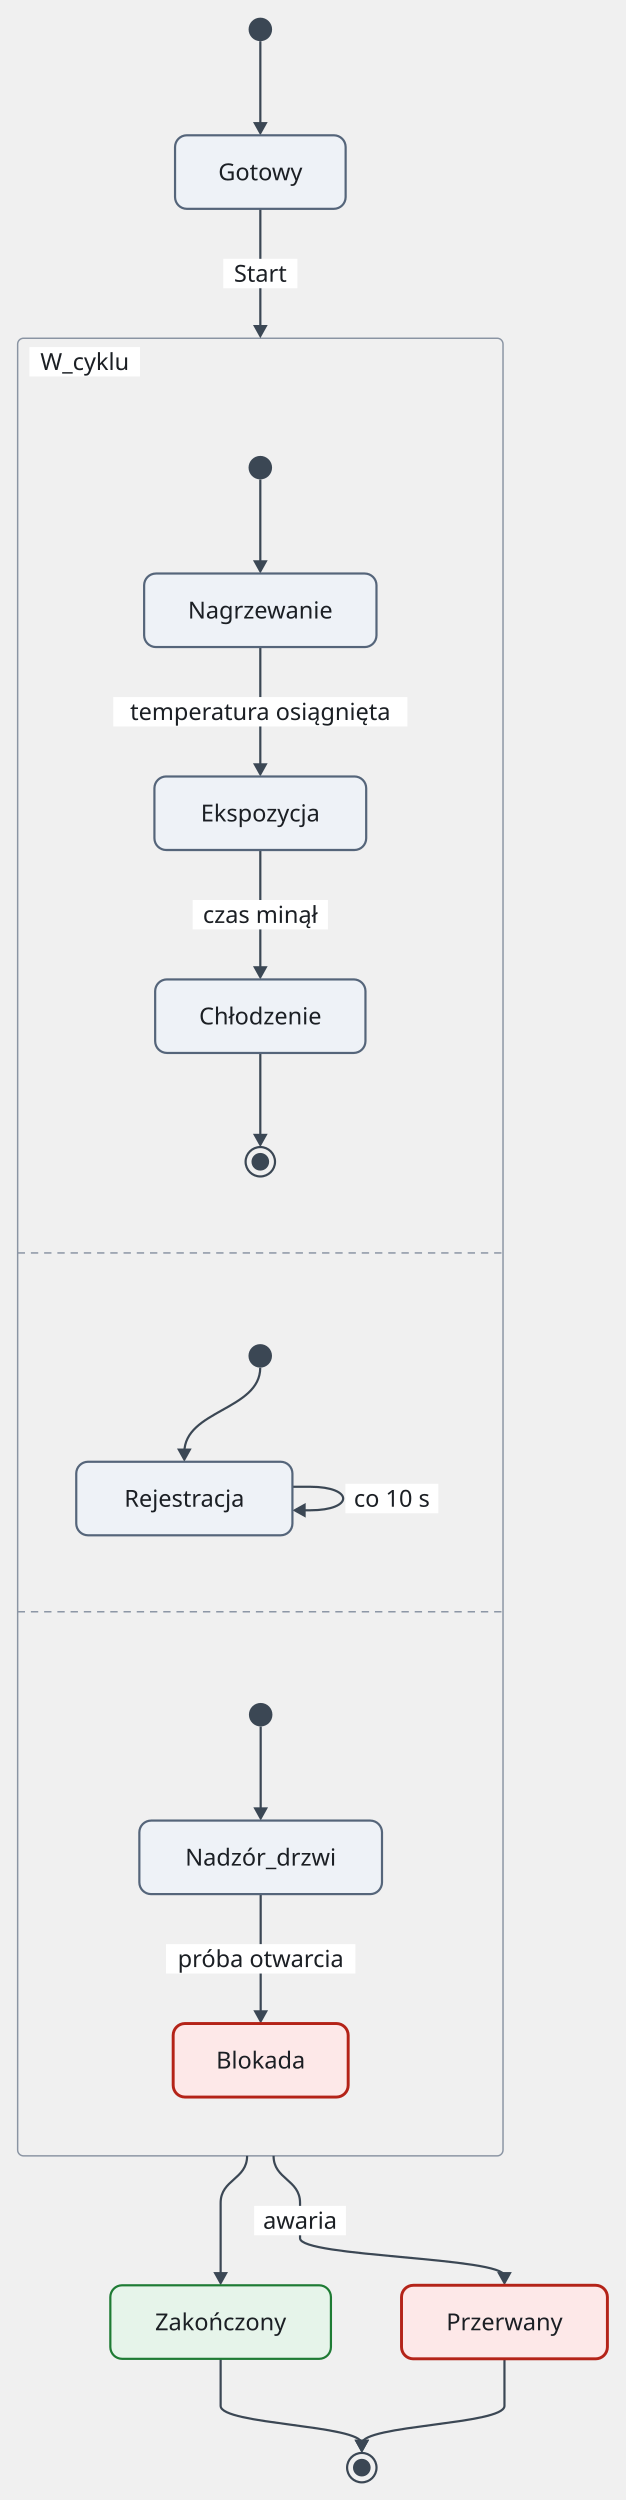
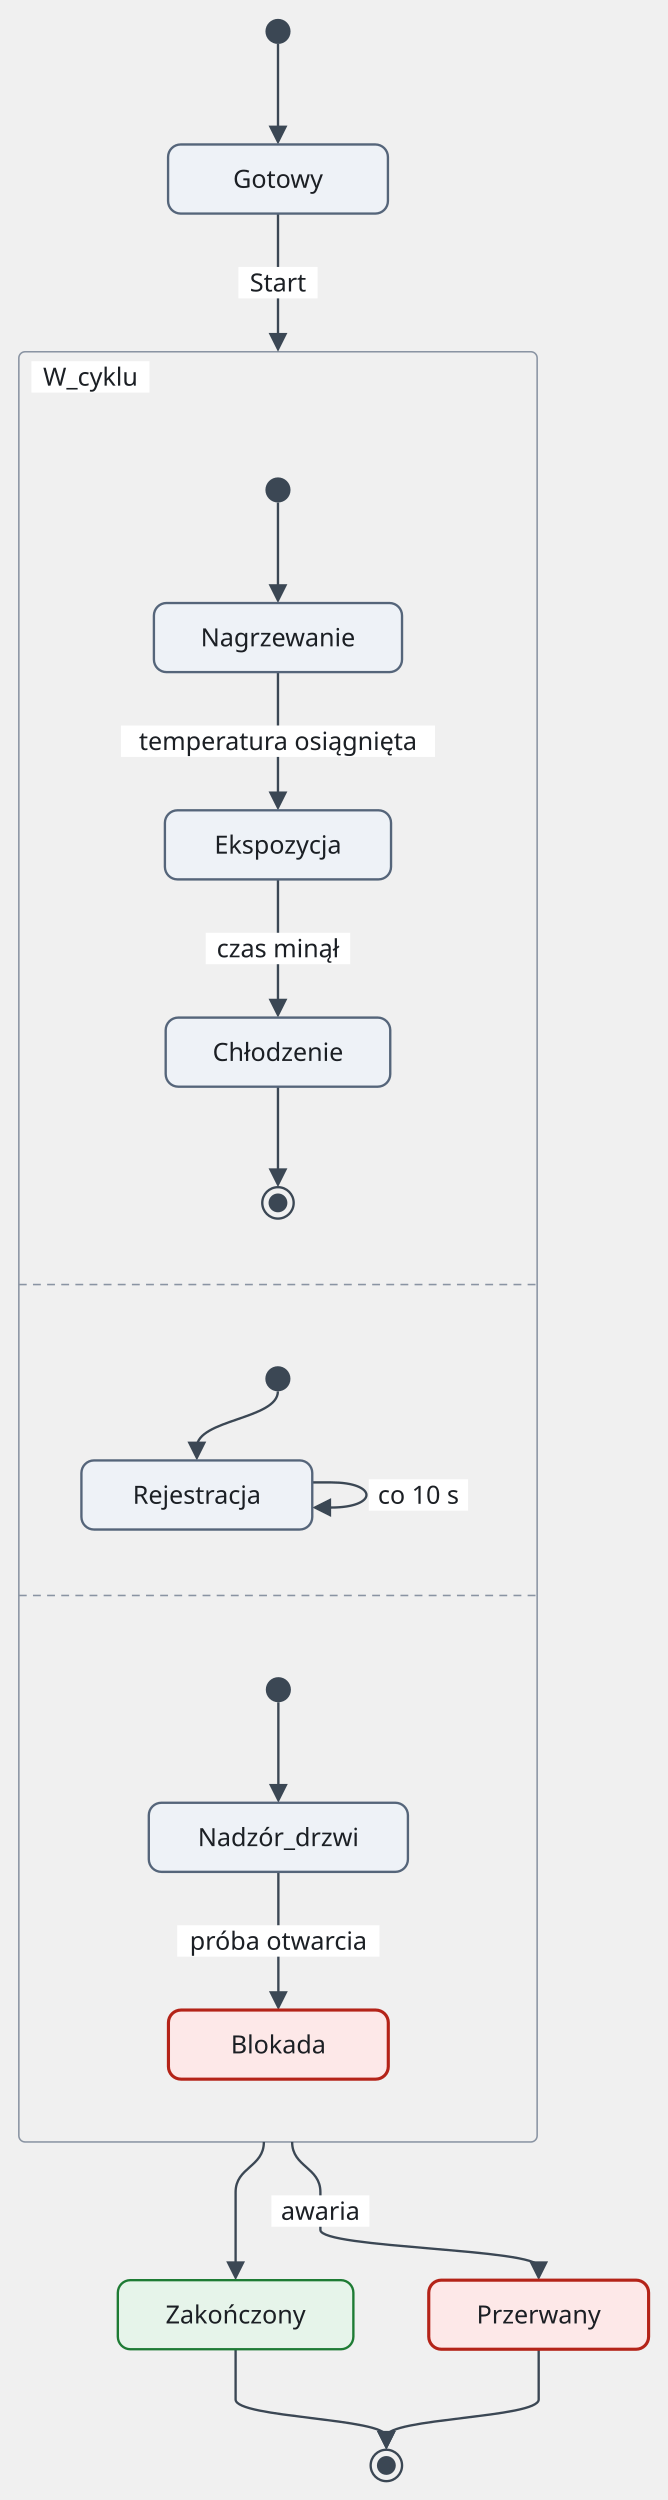
- <svg xmlns="http://www.w3.org/2000/svg" version="1.1" width="425.03" height="1700" viewBox="-12.03 -12 425.03 1700" role="img" font-family="Recursive, sans-serif" font-size="16">
-   <rect class="cluster" x="-0.03" y="218" width="330.05" height="1236" rx="4" fill="none" stroke="#8a94a3" stroke-width="1" />
-   <line class="region-divider" x1="-0.03" y1="840" x2="330.03" y2="840" fill="none" stroke="#8a94a3" stroke-width="1" stroke-dasharray="5 4" />
-   <line class="region-divider" x1="-0.03" y1="1084" x2="330.03" y2="1084" fill="none" stroke="#8a94a3" stroke-width="1" stroke-dasharray="5 4" />
-   <rect class="cluster" x="43.98" y="268" width="242" height="540" rx="4" fill="none" />
-   <rect class="cluster" x="19.92" y="872" width="290.1" height="180" rx="4" fill="none" />
-   <rect class="cluster" x="62.22" y="1116" width="205.5" height="318" rx="4" fill="none" />
-   <path class="edge" d="M164.98 314 L164.98 346 L164.98 371.7" fill="none" stroke="#3b4754" stroke-width="1.5" />
-   <path class="edge" d="M164.98 428 L164.98 460 L164.98 484 L164.98 509.7" fill="none" stroke="#3b4754" stroke-width="1.5" />
-   <path class="edge" d="M164.98 566 L164.98 598 L164.98 622 L164.98 647.7" fill="none" stroke="#3b4754" stroke-width="1.5" />
-   <path class="edge" d="M164.98 704 L164.98 736 L164.98 761.7" fill="none" stroke="#3b4754" stroke-width="1.5" />
-   <path class="edge" d="M186.83 999 L198.83 999 C228.83 999 228.83 1015 198.83 1015 L193.13 1015" fill="none" stroke="#3b4754" stroke-width="1.5" />
-   <path class="edge" d="M164.93 918 C164.93 946.85 113.32 946.85 113.32 975.7" fill="none" stroke="#3b4754" stroke-width="1.5" />
-   <path class="edge" d="M165.23 1162 L165.23 1194 L165.23 1219.7" fill="none" stroke="#3b4754" stroke-width="1.5" />
-   <path class="edge" d="M165.23 1276 L165.23 1308 L165.23 1332 L165.23 1357.7" fill="none" stroke="#3b4754" stroke-width="1.5" />
-   <path class="edge" d="M165 16 L165 48 L165 73.7" fill="none" stroke="#3b4754" stroke-width="1.5" />
-   <path class="edge" d="M165 130 L165 162 L165 186 L165 211.7" fill="none" stroke="#3b4754" stroke-width="1.5" />
-   <path class="edge" d="M156 1454 C156 1470 138 1470 138 1486 L138 1510 L138 1535.7" fill="none" stroke="#3b4754" stroke-width="1.5" />
-   <path class="edge" d="M174 1454 C174 1470 192 1470 192 1486 L192 1510 C192 1522.85 331 1522.85 331 1535.7" fill="none" stroke="#3b4754" stroke-width="1.5" />
-   <path class="edge" d="M138 1592 L138 1624 C138 1636.85 234 1636.85 234 1649.7" fill="none" stroke="#3b4754" stroke-width="1.5" />
-   <path class="edge" d="M331 1592 L331 1624 C331 1636.85 234 1636.85 234 1649.7" fill="none" stroke="#3b4754" stroke-width="1.5" />
-   <rect class="cluster-title-background" x="7.97" y="224" width="75.2" height="20" fill="#ffffff" />
-   <rect class="cluster-title-background" x="51.98" y="274" width="8" height="0" fill="#ffffff" />
-   <rect class="edge-label-background" x="64.98" y="462" width="200" height="20" fill="#ffffff" />
-   <rect class="edge-label-background" x="118.98" y="600" width="92" height="20" fill="#ffffff" />
-   <rect class="cluster-title-background" x="27.92" y="878" width="8" height="0" fill="#ffffff" />
-   <rect class="edge-label-background" x="222.83" y="997" width="63.2" height="20" fill="#ffffff" />
-   <rect class="cluster-title-background" x="70.22" y="1122" width="8" height="0" fill="#ffffff" />
-   <rect class="edge-label-background" x="100.83" y="1310" width="128.8" height="20" fill="#ffffff" />
-   <rect class="edge-label-background" x="139.8" y="164" width="50.4" height="20" fill="#ffffff" />
-   <rect class="edge-label-background" x="160.8" y="1488" width="62.4" height="20" fill="#ffffff" />
-   <polygon class="arrowhead" points="164.98,378 159.98,369 169.98,369" fill="#3b4754" />
-   <polygon class="arrowhead" points="164.98,516 159.98,507 169.98,507" fill="#3b4754" />
-   <polygon class="arrowhead" points="164.98,654 159.98,645 169.98,645" fill="#3b4754" />
-   <polygon class="arrowhead" points="164.98,768 159.98,759 169.98,759" fill="#3b4754" />
-   <polygon class="arrowhead" points="186.83,1015 195.83,1010 195.83,1020" fill="#3b4754" />
-   <polygon class="arrowhead" points="113.32,982 108.32,973 118.32,973" fill="#3b4754" />
-   <polygon class="arrowhead" points="165.23,1226 160.23,1217 170.23,1217" fill="#3b4754" />
-   <polygon class="arrowhead" points="165.23,1364 160.23,1355 170.23,1355" fill="#3b4754" />
-   <polygon class="arrowhead" points="165,80 160,71 170,71" fill="#3b4754" />
-   <polygon class="arrowhead" points="165,218 160,209 170,209" fill="#3b4754" />
-   <polygon class="arrowhead" points="138,1542 133,1533 143,1533" fill="#3b4754" />
-   <polygon class="arrowhead" points="331,1542 326,1533 336,1533" fill="#3b4754" />
-   <polygon class="arrowhead" points="234,1656 229,1647 239,1647" fill="#3b4754" />
-   <polygon class="arrowhead" points="234,1656 229,1647 239,1647" fill="#3b4754" />
+ <svg xmlns="http://www.w3.org/2000/svg" version="1.1" width="425.03" height="1592" viewBox="-12.03 -12 425.03 1592" role="img" font-family="Recursive, sans-serif" font-size="16">
+   <rect class="cluster" x="-0.03" y="212" width="330.05" height="1140" rx="4" fill="none" stroke="#8a94a3" stroke-width="1" />
+   <line class="region-divider" x1="-0.03" y1="806" x2="330.03" y2="806" fill="none" stroke="#8a94a3" stroke-width="1" stroke-dasharray="5 4" />
+   <line class="region-divider" x1="-0.03" y1="1004" x2="330.03" y2="1004" fill="none" stroke="#8a94a3" stroke-width="1" stroke-dasharray="5 4" />
+   <rect class="cluster" x="43.98" y="262" width="242" height="522" rx="4" fill="none" />
+   <rect class="cluster" x="19.92" y="828" width="290.1" height="154" rx="4" fill="none" />
+   <rect class="cluster" x="62.22" y="1026" width="205.5" height="306" rx="4" fill="none" />
+   <path class="edge" d="M164.98 308 L164.98 340 L164.98 363.6" fill="none" stroke="#3b4754" stroke-width="1.5" />
+   <path class="edge" d="M164.98 416 L164.98 448 L164.98 472 L164.98 495.6" fill="none" stroke="#3b4754" stroke-width="1.5" />
+   <path class="edge" d="M164.98 548 L164.98 580 L164.98 604 L164.98 627.6" fill="none" stroke="#3b4754" stroke-width="1.5" />
+   <path class="edge" d="M164.98 680 L164.98 712 L164.98 735.6" fill="none" stroke="#3b4754" stroke-width="1.5" />
+   <path class="edge" d="M186.83 932 L198.83 932 C228.83 932 228.83 948 198.83 948 L195.23 948" fill="none" stroke="#3b4754" stroke-width="1.5" />
+   <path class="edge" d="M164.93 874 C164.93 891.8 113.32 891.8 113.32 909.6" fill="none" stroke="#3b4754" stroke-width="1.5" />
+   <path class="edge" d="M165.23 1072 L165.23 1104 L165.23 1127.6" fill="none" stroke="#3b4754" stroke-width="1.5" />
+   <path class="edge" d="M165.23 1180 L165.23 1212 L165.23 1236 L165.23 1259.6" fill="none" stroke="#3b4754" stroke-width="1.5" />
+   <path class="edge" d="M165 16 L165 48 L165 71.6" fill="none" stroke="#3b4754" stroke-width="1.5" />
+   <path class="edge" d="M165 124 L165 156 L165 180 L165 203.6" fill="none" stroke="#3b4754" stroke-width="1.5" />
+   <path class="edge" d="M156 1352 C156 1368 138 1368 138 1384 L138 1408 L138 1431.6" fill="none" stroke="#3b4754" stroke-width="1.5" />
+   <path class="edge" d="M174 1352 C174 1368 192 1368 192 1384 L192 1408 C192 1419.8 331 1419.8 331 1431.6" fill="none" stroke="#3b4754" stroke-width="1.5" />
+   <path class="edge" d="M138 1484 L138 1516 C138 1527.8 234 1527.8 234 1539.6" fill="none" stroke="#3b4754" stroke-width="1.5" />
+   <path class="edge" d="M331 1484 L331 1516 C331 1527.8 234 1527.8 234 1539.6" fill="none" stroke="#3b4754" stroke-width="1.5" />
+   <rect class="cluster-title-background" x="7.97" y="218" width="75.2" height="20" fill="#ffffff" />
+   <rect class="cluster-title-background" x="51.98" y="268" width="8" height="0" fill="#ffffff" />
+   <rect class="edge-label-background" x="64.98" y="450" width="200" height="20" fill="#ffffff" />
+   <rect class="edge-label-background" x="118.98" y="582" width="92" height="20" fill="#ffffff" />
+   <rect class="cluster-title-background" x="27.92" y="834" width="8" height="0" fill="#ffffff" />
+   <rect class="edge-label-background" x="222.83" y="930" width="63.2" height="20" fill="#ffffff" />
+   <rect class="cluster-title-background" x="70.22" y="1032" width="8" height="0" fill="#ffffff" />
+   <rect class="edge-label-background" x="100.83" y="1214" width="128.8" height="20" fill="#ffffff" />
+   <rect class="edge-label-background" x="139.8" y="158" width="50.4" height="20" fill="#ffffff" />
+   <rect class="edge-label-background" x="160.8" y="1386" width="62.4" height="20" fill="#ffffff" />
+   <polygon class="arrowhead" points="164.98,372 158.98,360 170.98,360" fill="#3b4754" />
+   <polygon class="arrowhead" points="164.98,504 158.98,492 170.98,492" fill="#3b4754" />
+   <polygon class="arrowhead" points="164.98,636 158.98,624 170.98,624" fill="#3b4754" />
+   <polygon class="arrowhead" points="164.98,744 158.98,732 170.98,732" fill="#3b4754" />
+   <polygon class="arrowhead" points="186.83,948 198.83,942 198.83,954" fill="#3b4754" />
+   <polygon class="arrowhead" points="113.32,918 107.32,906 119.32,906" fill="#3b4754" />
+   <polygon class="arrowhead" points="165.23,1136 159.23,1124 171.23,1124" fill="#3b4754" />
+   <polygon class="arrowhead" points="165.23,1268 159.23,1256 171.23,1256" fill="#3b4754" />
+   <polygon class="arrowhead" points="165,80 159,68 171,68" fill="#3b4754" />
+   <polygon class="arrowhead" points="165,212 159,200 171,200" fill="#3b4754" />
+   <polygon class="arrowhead" points="138,1440 132,1428 144,1428" fill="#3b4754" />
+   <polygon class="arrowhead" points="331,1440 325,1428 337,1428" fill="#3b4754" />
+   <polygon class="arrowhead" points="234,1548 228,1536 240,1536" fill="#3b4754" />
+   <polygon class="arrowhead" points="234,1548 228,1536 240,1536" fill="#3b4754" />
  <circle class="node" cx="165" cy="8" r="8" fill="#3b4754" />
-   <rect class="node" x="107" y="80" width="116" height="50" rx="8" fill="#eef2f7" stroke="#55657a" stroke-width="1.5" />
-   <circle class="node" cx="164.98" cy="306" r="8" fill="#3b4754" />
-   <rect class="node" x="85.98" y="378" width="158" height="50" rx="8" fill="#eef2f7" stroke="#55657a" stroke-width="1.5" />
-   <rect class="node" x="92.98" y="516" width="144" height="50" rx="8" fill="#eef2f7" stroke="#55657a" stroke-width="1.5" />
-   <rect class="node" x="93.48" y="654" width="143" height="50" rx="8" fill="#eef2f7" stroke="#55657a" stroke-width="1.5" />
-   <circle class="node" cx="164.98" cy="778" r="10" fill="none" stroke="#3b4754" stroke-width="1.5" />
-   <circle class="node-detail" cx="164.98" cy="778" r="6" fill="#3b4754" />
-   <circle class="node" cx="164.93" cy="910" r="8" fill="#3b4754" />
-   <rect class="node" x="39.82" y="982" width="147" height="50" rx="8" fill="#eef2f7" stroke="#55657a" stroke-width="1.5" />
-   <circle class="node" cx="165.23" cy="1154" r="8" fill="#3b4754" />
-   <rect class="node" x="82.73" y="1226" width="165" height="50" rx="8" fill="#eef2f7" stroke="#55657a" stroke-width="1.5" />
-   <rect class="node" x="105.73" y="1364" width="119" height="50" rx="8" fill="#fde8e8" stroke="#b42318" stroke-width="2" />
-   <rect class="node" x="63" y="1542" width="150" height="50" rx="8" fill="#e6f4ea" stroke="#1e7b34" stroke-width="1.5" />
-   <rect class="node" x="261" y="1542" width="140" height="50" rx="8" fill="#fde8e8" stroke="#b42318" stroke-width="2" />
-   <circle class="node" cx="234" cy="1666" r="10" fill="none" stroke="#3b4754" stroke-width="1.5" />
-   <circle class="node-detail" cx="234" cy="1666" r="6" fill="#3b4754" />
-   <text class="node-label" x="165" y="110.6" text-anchor="middle" fill="#1b1f24">Gotowy</text>
-   <text class="cluster-title" x="45.58" y="239.6" text-anchor="middle" fill="#1b1f24">W_cyklu</text>
-   <text class="node-label" x="164.98" y="408.6" text-anchor="middle" fill="#1b1f24">Nagrzewanie</text>
-   <text class="node-label" x="164.98" y="546.6" text-anchor="middle" fill="#1b1f24">Ekspozycja</text>
-   <text class="node-label" x="164.98" y="684.6" text-anchor="middle" fill="#1b1f24">Chłodzenie</text>
-   <text class="edge-label" x="164.98" y="477.6" text-anchor="middle" fill="#1b1f24">temperatura osiągnięta</text>
-   <text class="edge-label" x="164.98" y="615.6" text-anchor="middle" fill="#1b1f24">czas minął</text>
-   <text class="node-label" x="113.32" y="1012.6" text-anchor="middle" fill="#1b1f24">Rejestracja</text>
-   <text class="edge-label" x="254.43" y="1012.6" text-anchor="middle" fill="#1b1f24">co 10 s</text>
-   <text class="node-label" x="165.23" y="1256.6" text-anchor="middle" fill="#1b1f24">Nadzór_drzwi</text>
-   <text class="node-label" x="165.23" y="1394.6" text-anchor="middle" fill="#1b1f24">Blokada</text>
-   <text class="edge-label" x="165.23" y="1325.6" text-anchor="middle" fill="#1b1f24">próba otwarcia</text>
-   <text class="node-label" x="138" y="1572.6" text-anchor="middle" fill="#1b1f24">Zakończony</text>
-   <text class="node-label" x="331" y="1572.6" text-anchor="middle" fill="#1b1f24">Przerwany</text>
-   <text class="edge-label" x="165" y="179.6" text-anchor="middle" fill="#1b1f24">Start</text>
-   <text class="edge-label" x="192" y="1503.6" text-anchor="middle" fill="#1b1f24">awaria</text>
+   <rect class="node" x="95" y="80" width="140" height="44" rx="8" fill="#eef2f7" stroke="#55657a" stroke-width="1.5" />
+   <circle class="node" cx="164.98" cy="300" r="8" fill="#3b4754" />
+   <rect class="node" x="85.98" y="372" width="158" height="44" rx="8" fill="#eef2f7" stroke="#55657a" stroke-width="1.5" />
+   <rect class="node" x="92.98" y="504" width="144" height="44" rx="8" fill="#eef2f7" stroke="#55657a" stroke-width="1.5" />
+   <rect class="node" x="93.48" y="636" width="143" height="44" rx="8" fill="#eef2f7" stroke="#55657a" stroke-width="1.5" />
+   <circle class="node" cx="164.98" cy="754" r="10" fill="none" stroke="#3b4754" stroke-width="1.5" />
+   <circle class="node-detail" cx="164.98" cy="754" r="6" fill="#3b4754" />
+   <circle class="node" cx="164.93" cy="866" r="8" fill="#3b4754" />
+   <rect class="node" x="39.82" y="918" width="147" height="44" rx="8" fill="#eef2f7" stroke="#55657a" stroke-width="1.5" />
+   <circle class="node" cx="165.23" cy="1064" r="8" fill="#3b4754" />
+   <rect class="node" x="82.73" y="1136" width="165" height="44" rx="8" fill="#eef2f7" stroke="#55657a" stroke-width="1.5" />
+   <rect class="node" x="95.23" y="1268" width="140" height="44" rx="8" fill="#fde8e8" stroke="#b42318" stroke-width="2" />
+   <rect class="node" x="63" y="1440" width="150" height="44" rx="8" fill="#e6f4ea" stroke="#1e7b34" stroke-width="1.5" />
+   <rect class="node" x="261" y="1440" width="140" height="44" rx="8" fill="#fde8e8" stroke="#b42318" stroke-width="2" />
+   <circle class="node" cx="234" cy="1558" r="10" fill="none" stroke="#3b4754" stroke-width="1.5" />
+   <circle class="node-detail" cx="234" cy="1558" r="6" fill="#3b4754" />
+   <text class="node-label" x="165" y="107.6" text-anchor="middle" fill="#1b1f24">Gotowy</text>
+   <text class="cluster-title" x="45.58" y="233.6" text-anchor="middle" fill="#1b1f24">W_cyklu</text>
+   <text class="node-label" x="164.98" y="399.6" text-anchor="middle" fill="#1b1f24">Nagrzewanie</text>
+   <text class="node-label" x="164.98" y="531.6" text-anchor="middle" fill="#1b1f24">Ekspozycja</text>
+   <text class="node-label" x="164.98" y="663.6" text-anchor="middle" fill="#1b1f24">Chłodzenie</text>
+   <text class="edge-label" x="164.98" y="465.6" text-anchor="middle" fill="#1b1f24">temperatura osiągnięta</text>
+   <text class="edge-label" x="164.98" y="597.6" text-anchor="middle" fill="#1b1f24">czas minął</text>
+   <text class="node-label" x="113.32" y="945.6" text-anchor="middle" fill="#1b1f24">Rejestracja</text>
+   <text class="edge-label" x="254.43" y="945.6" text-anchor="middle" fill="#1b1f24">co 10 s</text>
+   <text class="node-label" x="165.23" y="1163.6" text-anchor="middle" fill="#1b1f24">Nadzór_drzwi</text>
+   <text class="node-label" x="165.23" y="1295.6" text-anchor="middle" fill="#1b1f24">Blokada</text>
+   <text class="edge-label" x="165.23" y="1229.6" text-anchor="middle" fill="#1b1f24">próba otwarcia</text>
+   <text class="node-label" x="138" y="1467.6" text-anchor="middle" fill="#1b1f24">Zakończony</text>
+   <text class="node-label" x="331" y="1467.6" text-anchor="middle" fill="#1b1f24">Przerwany</text>
+   <text class="edge-label" x="165" y="173.6" text-anchor="middle" fill="#1b1f24">Start</text>
+   <text class="edge-label" x="192" y="1401.6" text-anchor="middle" fill="#1b1f24">awaria</text>
</svg>
